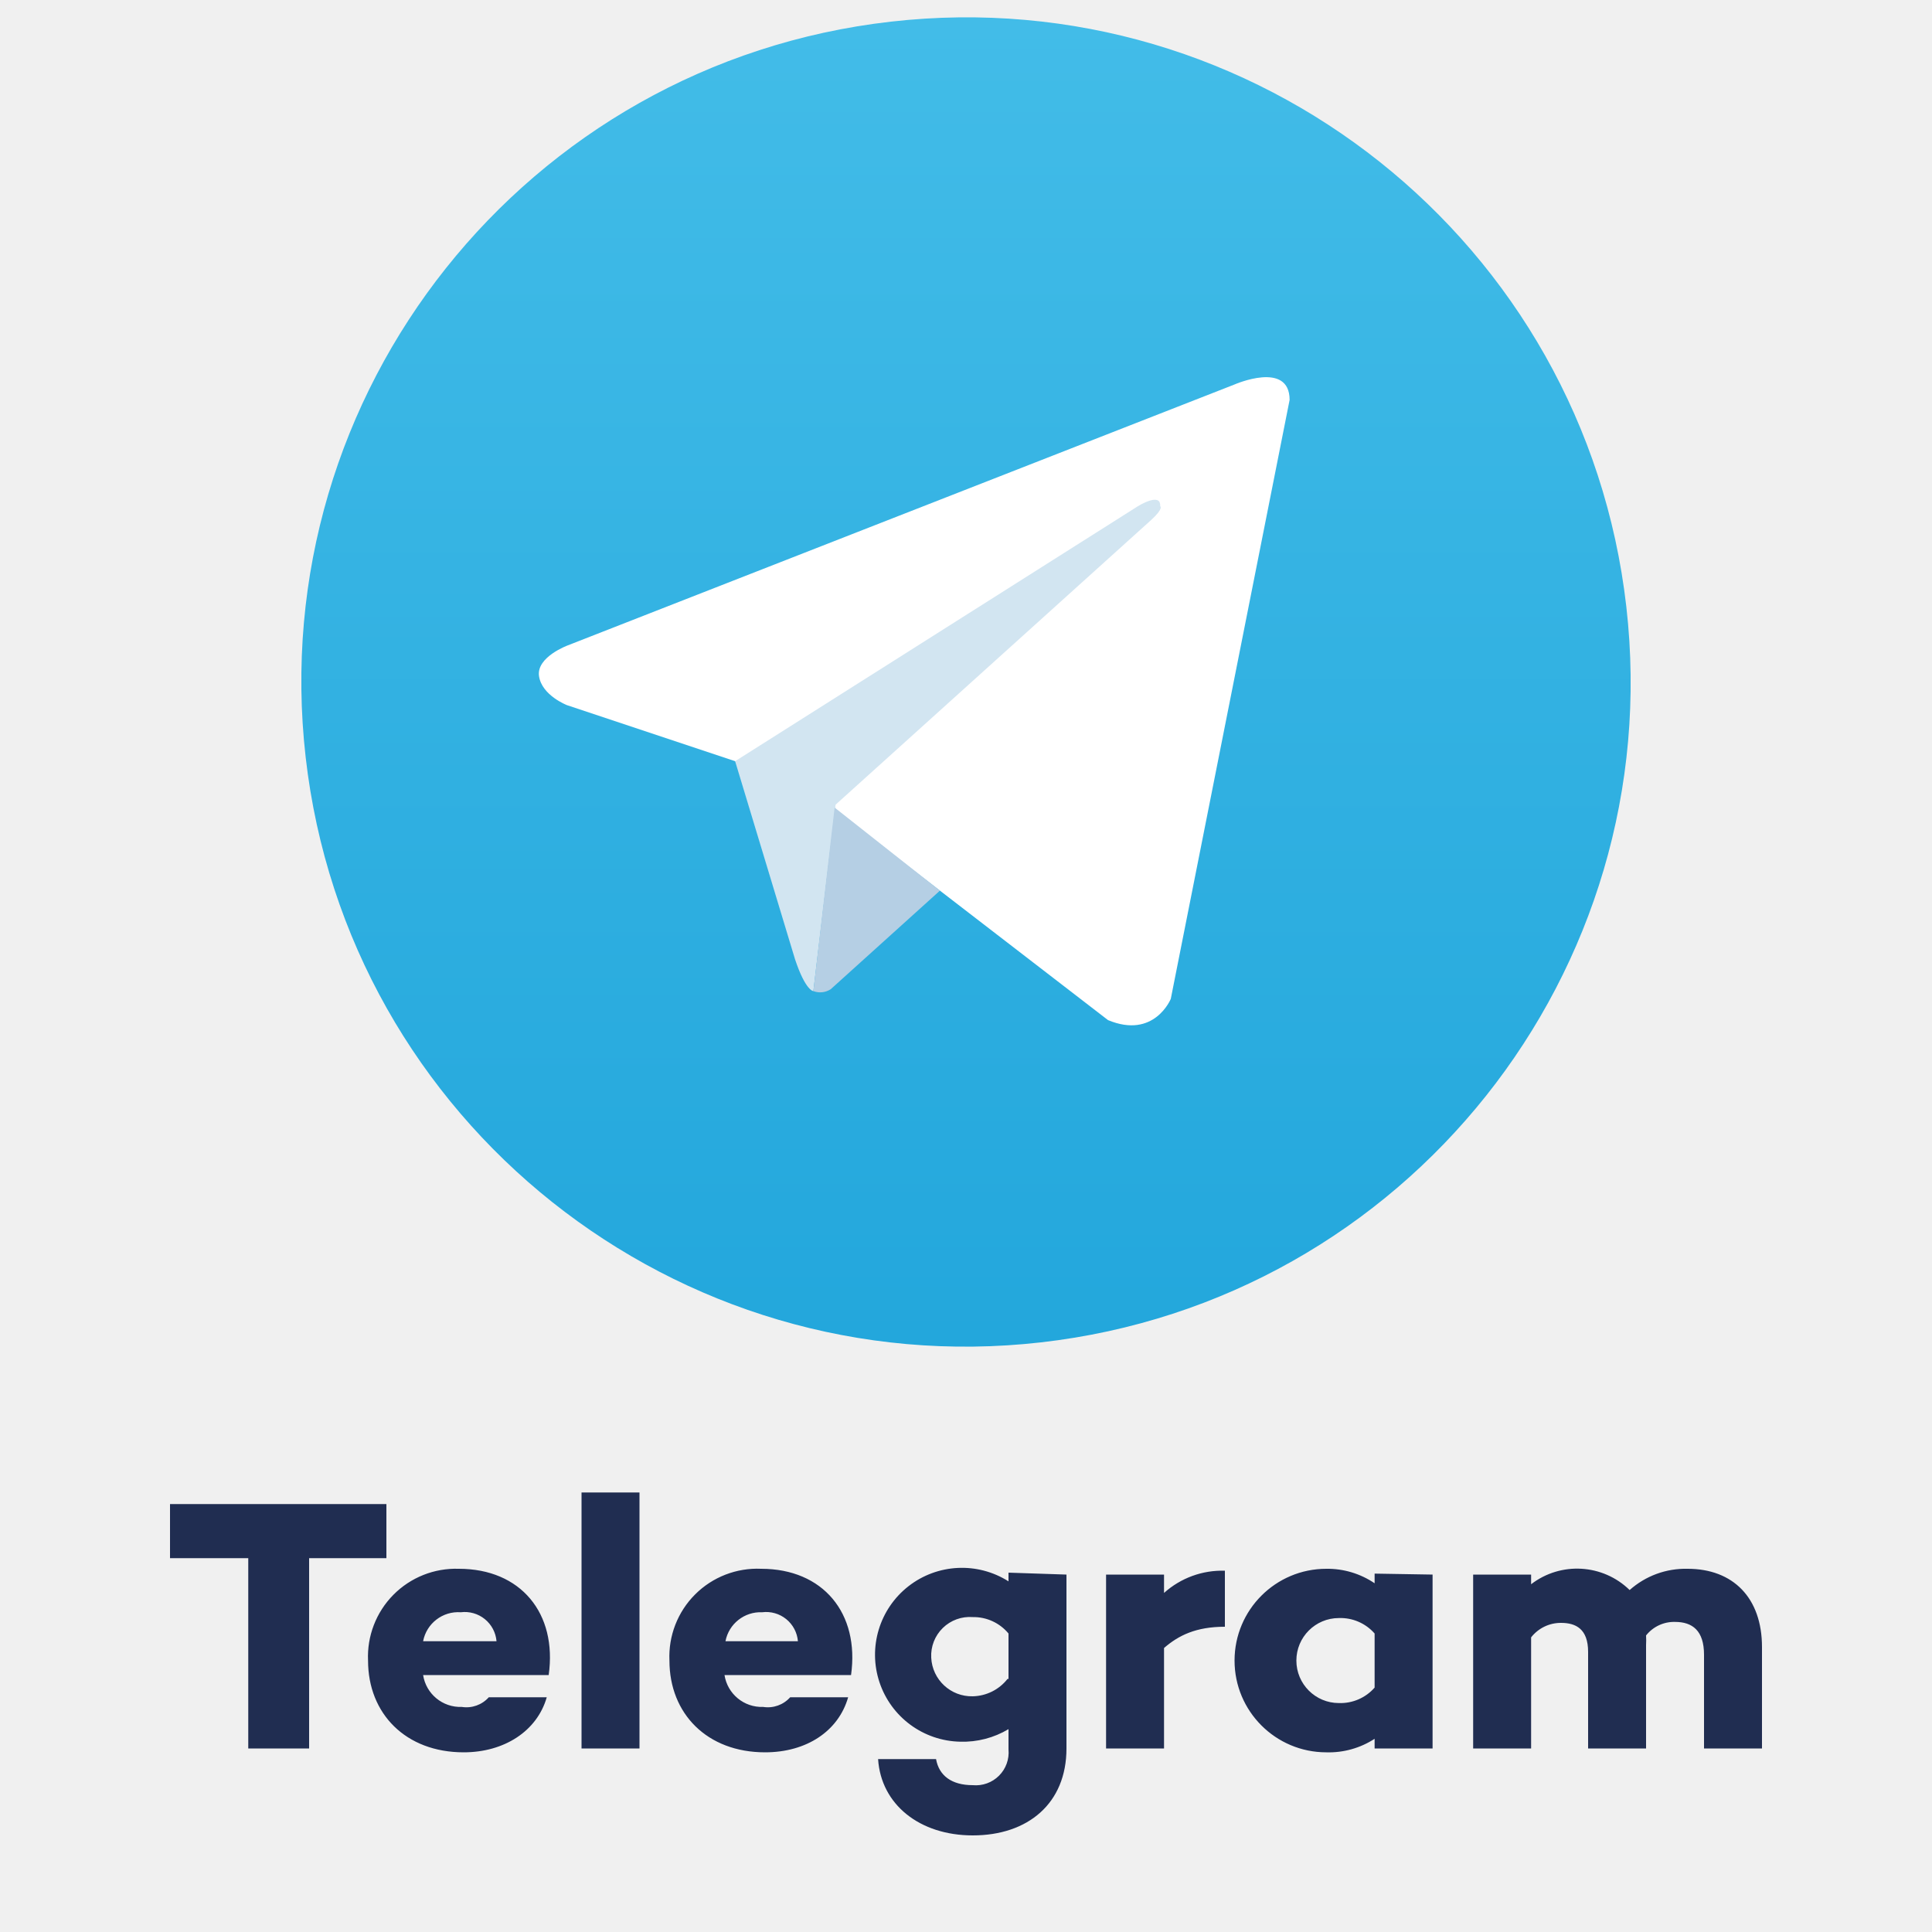
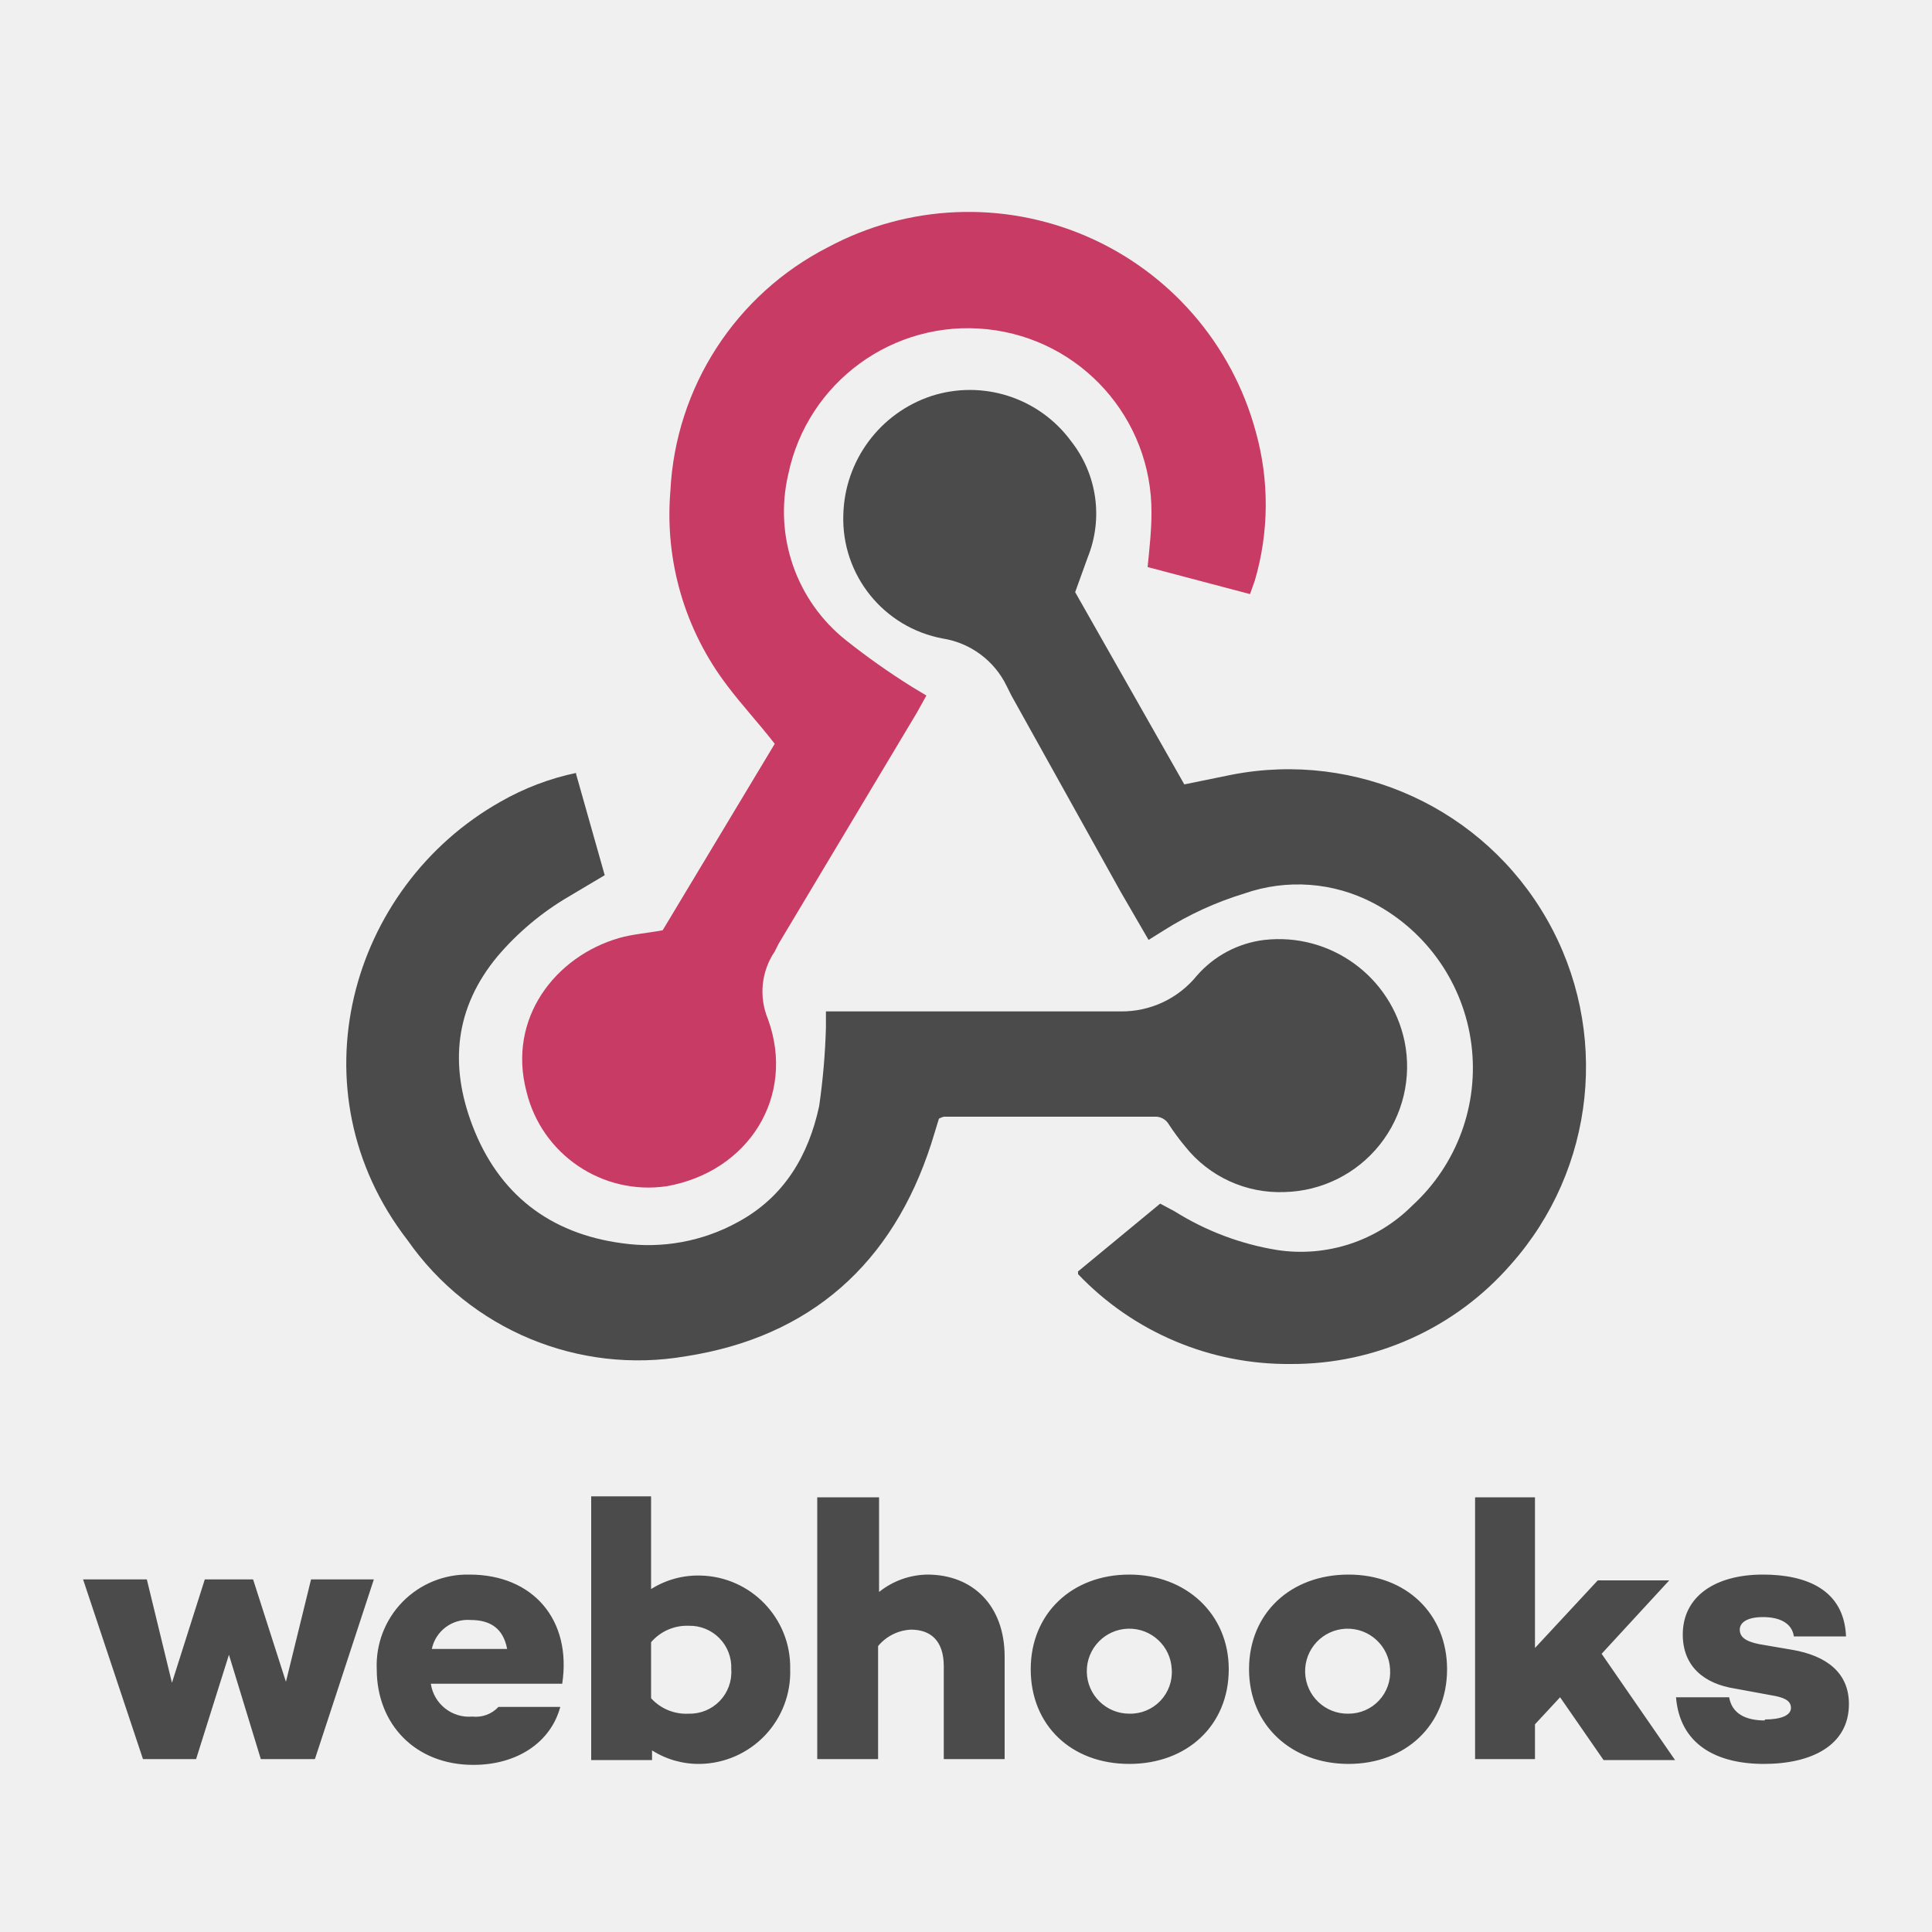
<svg xmlns="http://www.w3.org/2000/svg" id="Layer_1" data-name="Layer 1" viewBox="0 0 200 200">
  <defs />
  <defs>
-     <linearGradient id="linear-gradient" x1="100" x2="100" y1="1.8" y2="138.9" gradientTransform="rotate(6.5 100 70.6)" gradientUnits="userSpaceOnUse">
-       <stop offset="0" stop-color="#42bce8" />
-       <stop offset="1" stop-color="#23a7dc" />
-     </linearGradient>
    <style>
-       .cls-1{fill:#202d51}
+       .cls-2{fill:#4b4b4b}
    </style>
  </defs>
-   <path d="M40 161.3h-8V181h-6.3v-19.7h-8.1v-5.6H40zM56.8 173.4h-13a3.9 3.9 0 004 3.3 3.1 3.1 0 002.8-1h6c-1 3.5-4.4 5.7-8.6 5.7-6 0-9.9-4-9.9-9.5a9.1 9.1 0 019.4-9.5c6.4 0 10.2 4.6 9.3 11zm-13-3.5h7.6a3.3 3.3 0 00-3.7-3 3.7 3.7 0 00-3.9 3zM66.2 154.5V181h-6v-26.5zM88.1 173.4H75a3.9 3.9 0 004 3.3 3.1 3.1 0 002.8-1h6c-1 3.5-4.3 5.7-8.6 5.7-6 0-9.9-4-9.9-9.5a9.1 9.1 0 019.5-9.5c6.4 0 10.2 4.6 9.3 11zm-13-3.5h7.5a3.3 3.3 0 00-3.7-3 3.7 3.7 0 00-3.8 3zM110.4 163V181c0 5.7-4 9-9.7 9-5.5 0-9.5-3.2-9.8-7.9h6c.3 1.7 1.6 2.7 3.8 2.7a3.4 3.4 0 003.7-3.7v-2.1a9.2 9.2 0 01-5 1.3 9 9 0 115-16.6v-.9zm-6 10.8v-4.7a4.7 4.7 0 00-3.7-1.7 4 4 0 00-4.3 4.2 4.2 4.2 0 004.3 4 4.7 4.7 0 003.6-1.8zM126.8 168.4c-3 0-4.8.9-6.3 2.2V181h-6v-18h6v1.9a9 9 0 016.3-2.3zM148.3 163v18h-6v-1a8.7 8.7 0 01-5 1.4 9.5 9.5 0 010-19 8.7 8.7 0 015 1.5v-1zm-6 11.7v-5.6a4.7 4.7 0 00-3.7-1.6 4.4 4.4 0 000 8.8 4.7 4.7 0 003.7-1.6zM182.4 170.5V181h-6v-9.7c0-2.5-1.2-3.4-3-3.4a3.7 3.7 0 00-3 1.4 8.9 8.9 0 010 1V181h-6v-10c0-2.4-1.3-3-2.8-3a3.9 3.9 0 00-3.1 1.5V181h-6v-18h6v1a7.8 7.8 0 0110.2.6 8.7 8.7 0 016-2.2c4.7 0 7.7 3 7.7 8.1z" class="cls-1" />
-   <circle cx="100" cy="70.6" r="68.8" fill="url(#linear-gradient)" transform="rotate(-6.5 100 70.6)" />
-   <path fill="#fff" d="M133.5 41.4l-12.3 62s-1.7 4.2-6.5 2.2L86.4 83.8l-10.3-5L58.7 73s-2.6-1-2.9-3 3-3.2 3-3.2l69-27s5.7-2.5 5.7 1.6z" />
-   <path fill="#d2e5f1" d="M84.2 102.6s-.8 0-1.9-3.3l-6.2-20.5 41.7-26.4s2.4-1.5 2.3 0c0 0 .4.2-.9 1.4L86.5 83.3" />
-   <path fill="#b5cfe4" d="M97.3 92.2L86 102.4a2 2 0 01-1.8.2l2.2-19" />
+   <path fill="#c73b64" d="M80.2 77c-1.7-2.2-3.4-4-4.9-6a29.2 29.2 0 01-5.9-20.2 30 30 0 0116.3-25.2A30.8 30.8 0 01130 44.7a28 28 0 01-.1 15.4l-.5 1.4-10.6-2.8c.2-2 .4-3.8.4-5.6a19 19 0 00-37.6-4 17 17 0 006 17.2 74.5 74.5 0 006.8 4.8l1.5.9-1 1.8-14.3 23.9-.4.8a7.4 7.4 0 00-.7 7c2.9 8-2 15.8-10.5 17.3a13 13 0 01-14.5-9.8c-2-7.6 3-14 9.6-15.9 1.4-.4 2.9-.5 4.5-.8z" />
+   <path d="M59.6 80l3 10.6-3.7 2.2a28.8 28.8 0 00-7.4 6.2c-4.4 5.3-5 11.2-2.6 17.5 2.7 7.1 8 11.2 15.5 12.2a19.2 19.2 0 0012-2.2c4.8-2.6 7.3-6.9 8.4-12a71 71 0 00.7-8.1v-1.7H116a10 10 0 007.9-3.7 11 11 0 017-3.7 13.3 13.3 0 0114.5 10.5 13 13 0 01-12.4 15.6 12.5 12.5 0 01-10.3-4.7 24.5 24.5 0 01-1.7-2.3 1.6 1.6 0 00-1.5-.8H97.7a2.4 2.4 0 00-.5.2l-.8 2.6c-4 12.4-12.5 20-25.4 22a29.1 29.1 0 01-28.8-12c-12-15.5-6-36.6 9.6-45.4a26.8 26.8 0 017.9-3z" class="cls-2" />
+   <path d="M111.5 131.7l8.6-7.1 1.5.8a28.6 28.6 0 0010.6 4 16.3 16.3 0 0014-4.6 19.3 19.3 0 00-4-31.3 16.8 16.8 0 00-13.4-1 34.2 34.2 0 00-8.3 3.8l-1.6 1-2.9-5L104.7 72l-.5-1a8.9 8.9 0 00-6.6-4.9 12.6 12.6 0 01-10.3-12.8 13.3 13.3 0 019.1-12.3 13 13 0 0114.5 4.7 12.1 12.1 0 011.7 12l-1.3 3.6 11.3 19.9 4.9-1a30.8 30.8 0 0128.9 50.7 30 30 0 01-22.8 10.3 30 30 0 01-22-9.3v-.3zM38.7 163.5l-6.1 18.6H27l-3.3-10.8-3.4 10.8h-5.5l-6.2-18.6h6.6l2.6 10.7 3.4-10.7h5l3.4 10.6 2.6-10.6zM58.1 174.3H44.6a4 4 0 004.3 3.4 3.2 3.2 0 002.7-1H58c-1 3.7-4.5 6-9 6-6 0-10-4.2-10-9.9a9.4 9.4 0 019.6-9.8c6.6 0 10.6 4.7 9.6 11.3zm-13.4-3.6h7.8c-.4-2.1-1.7-3-3.8-3a3.8 3.8 0 00-4 3zM81.8 172.8a9.5 9.5 0 01-9.3 9.8 9 9 0 01-5-1.4v1h-6.3v-27.3h6.2v9.6a9.1 9.1 0 015.1-1.4 9.5 9.5 0 019.3 9.7zm-6.1 0a4.3 4.3 0 00-4.4-4.5 4.9 4.9 0 00-3.9 1.7v5.8a4.9 4.9 0 003.9 1.6 4.3 4.3 0 004.4-4.6zM104 171.5v10.6h-6.3v-9.6c0-2.7-1.4-3.8-3.4-3.8a4.7 4.7 0 00-3.4 1.7v11.7h-6.3V155H91v9.8A8.2 8.2 0 0196 163c4.7 0 8 3.2 8 8.5zM127.2 172.8c0 5.8-4.3 9.8-10.3 9.8s-10.2-4-10.2-9.8 4.3-9.8 10.2-9.8 10.3 4.1 10.3 9.8zm-5.9 0a4.4 4.4 0 10-4.4 4.6 4.3 4.3 0 004.4-4.6zM149.8 172.8c0 5.8-4.3 9.8-10.2 9.8s-10.3-4-10.3-9.8 4.3-9.8 10.3-9.8 10.2 4.1 10.2 9.8zm-5.9 0a4.4 4.4 0 10-4.3 4.6 4.3 4.3 0 004.3-4.6zM161.5 175.7l-2.6 2.8v3.6h-6.2V155h6.2v15.6l6.5-7h7.4l-7 7.6 7.6 11H166zM182.7 178c1.6 0 2.7-.4 2.7-1.2s-.8-1.1-2-1.3l-3.8-.7c-3.2-.5-5.4-2.3-5.4-5.6 0-3.9 3.3-6.2 8.3-6.2 4.4 0 8.4 1.5 8.6 6.4h-5.4c-.2-1.4-1.5-2-3.2-2s-2.4.6-2.4 1.3.5 1.2 2 1.5l3.5.6c3.4.6 5.8 2.3 5.8 5.6 0 4.3-3.9 6.2-8.8 6.2s-8.7-2-9.1-6.9h5.5c.3 1.7 1.7 2.4 3.7 2.4z" class="cls-2" />
</svg>
